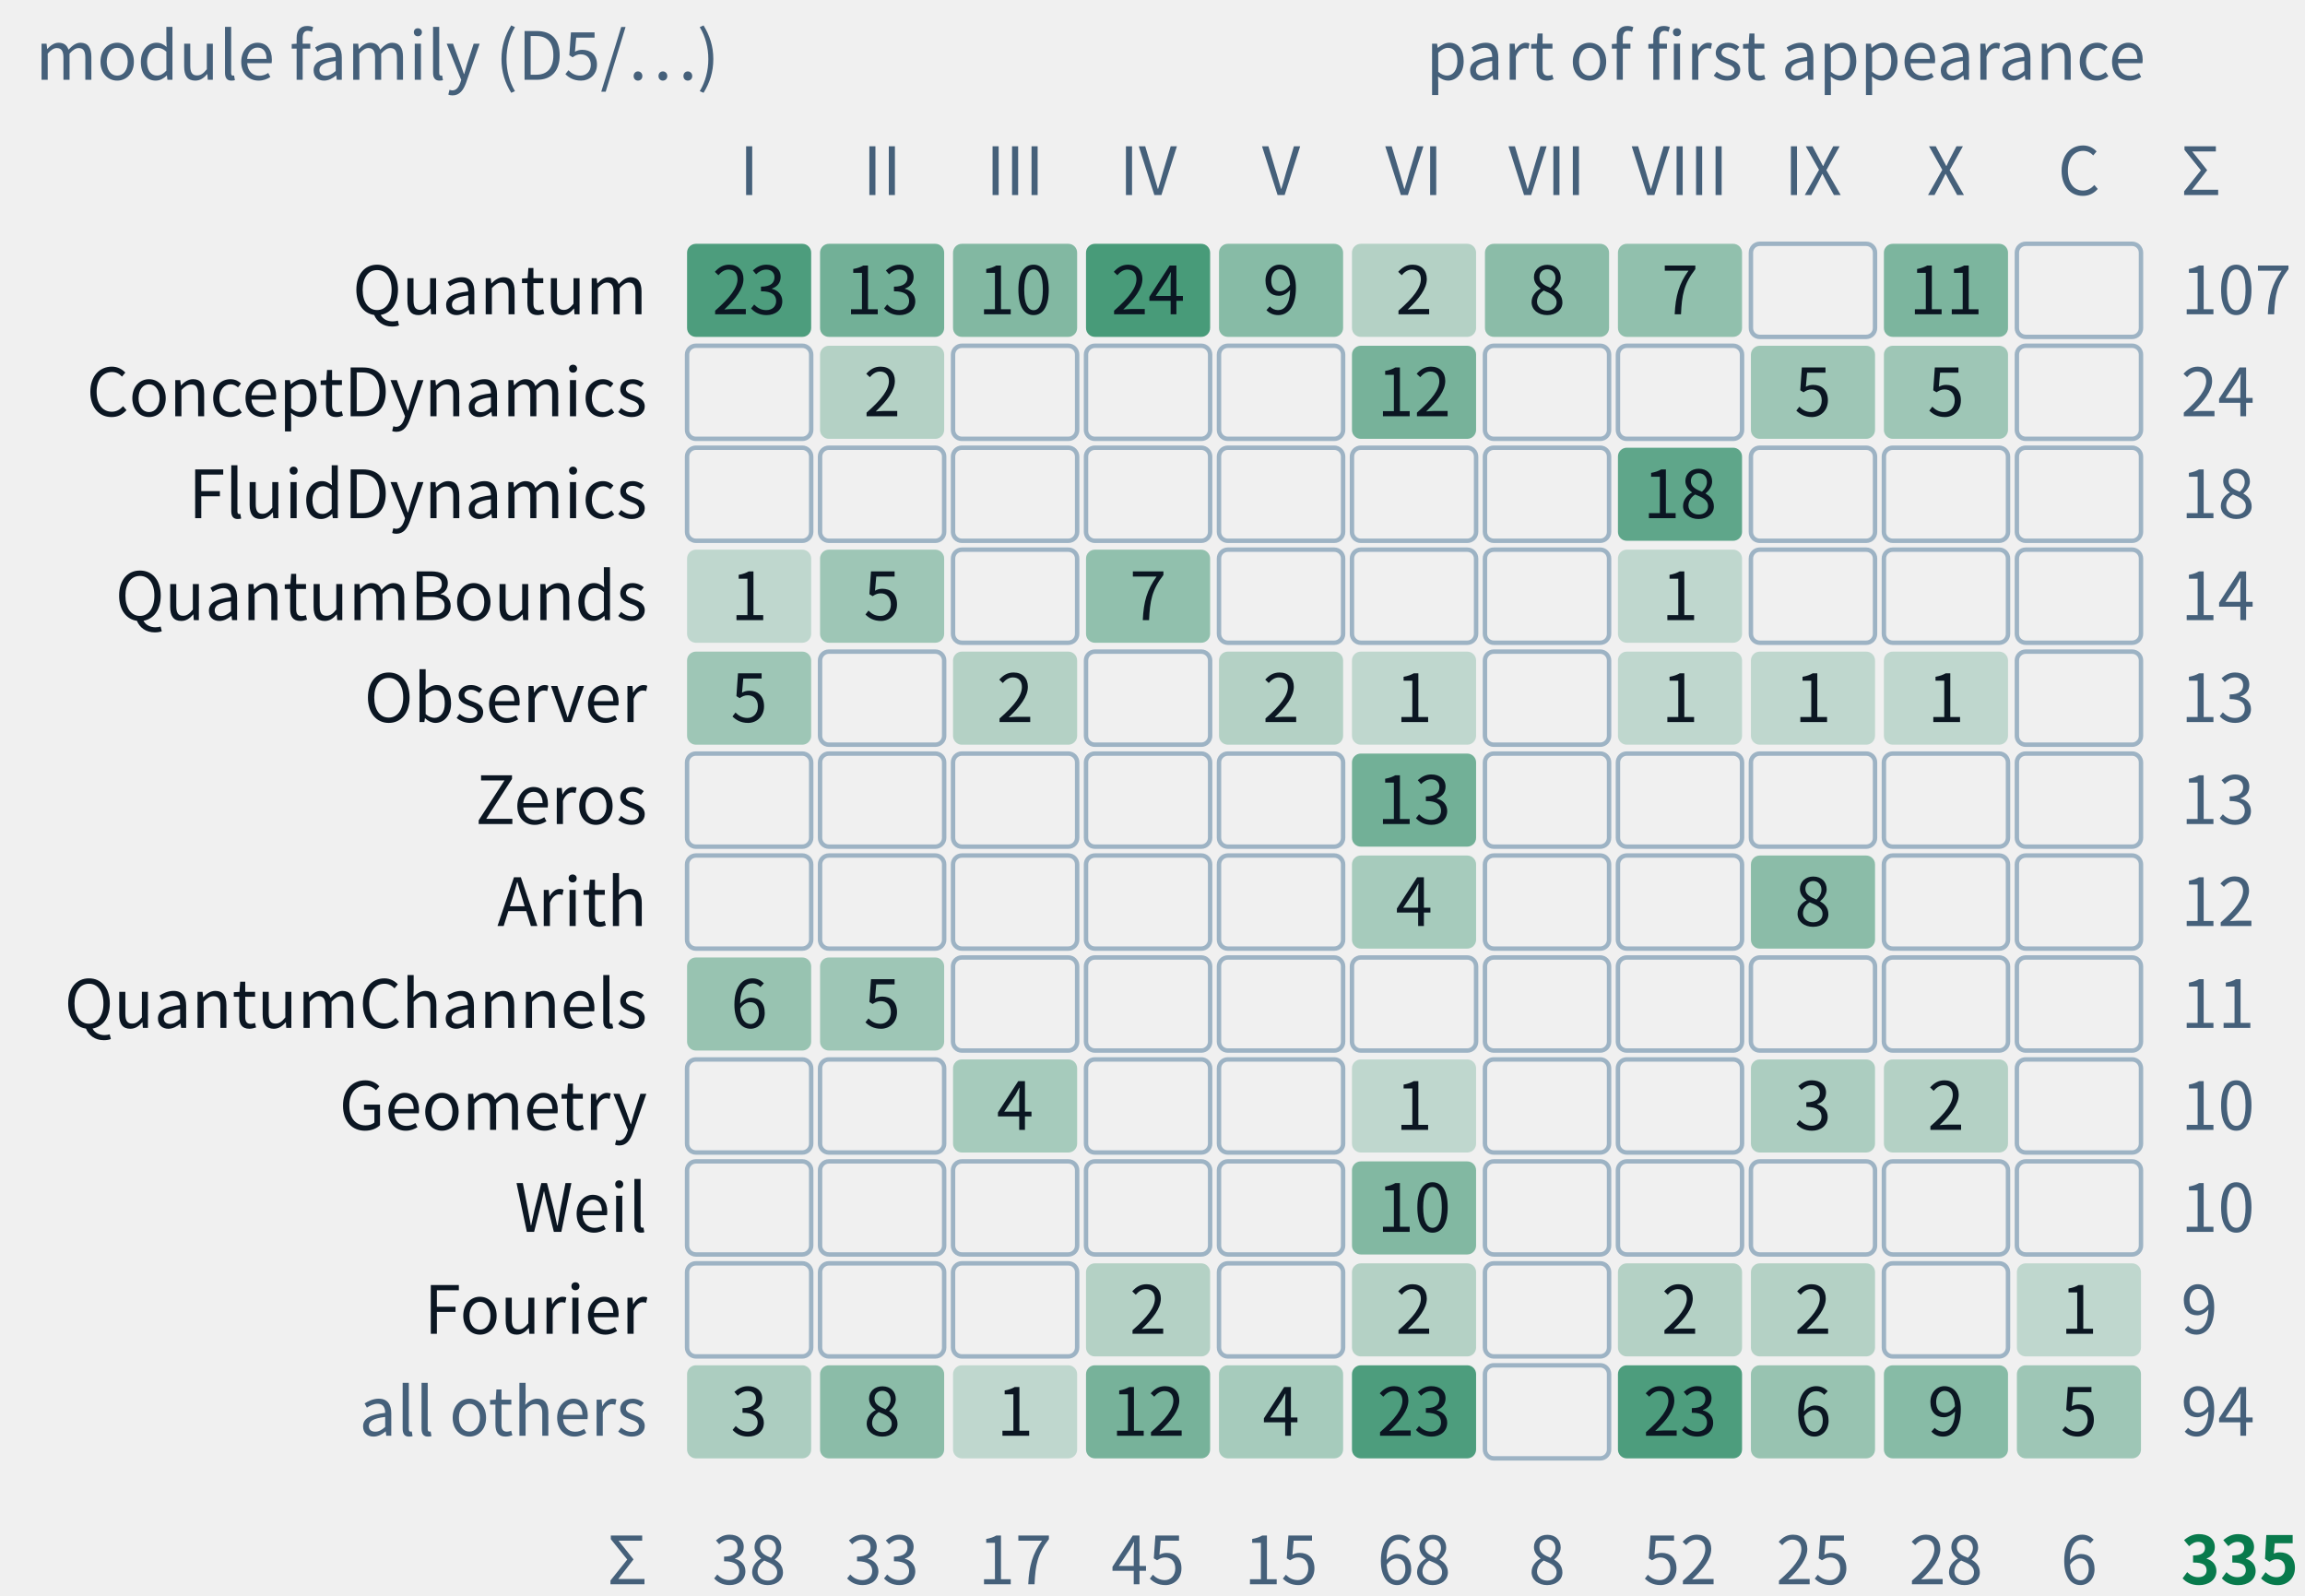
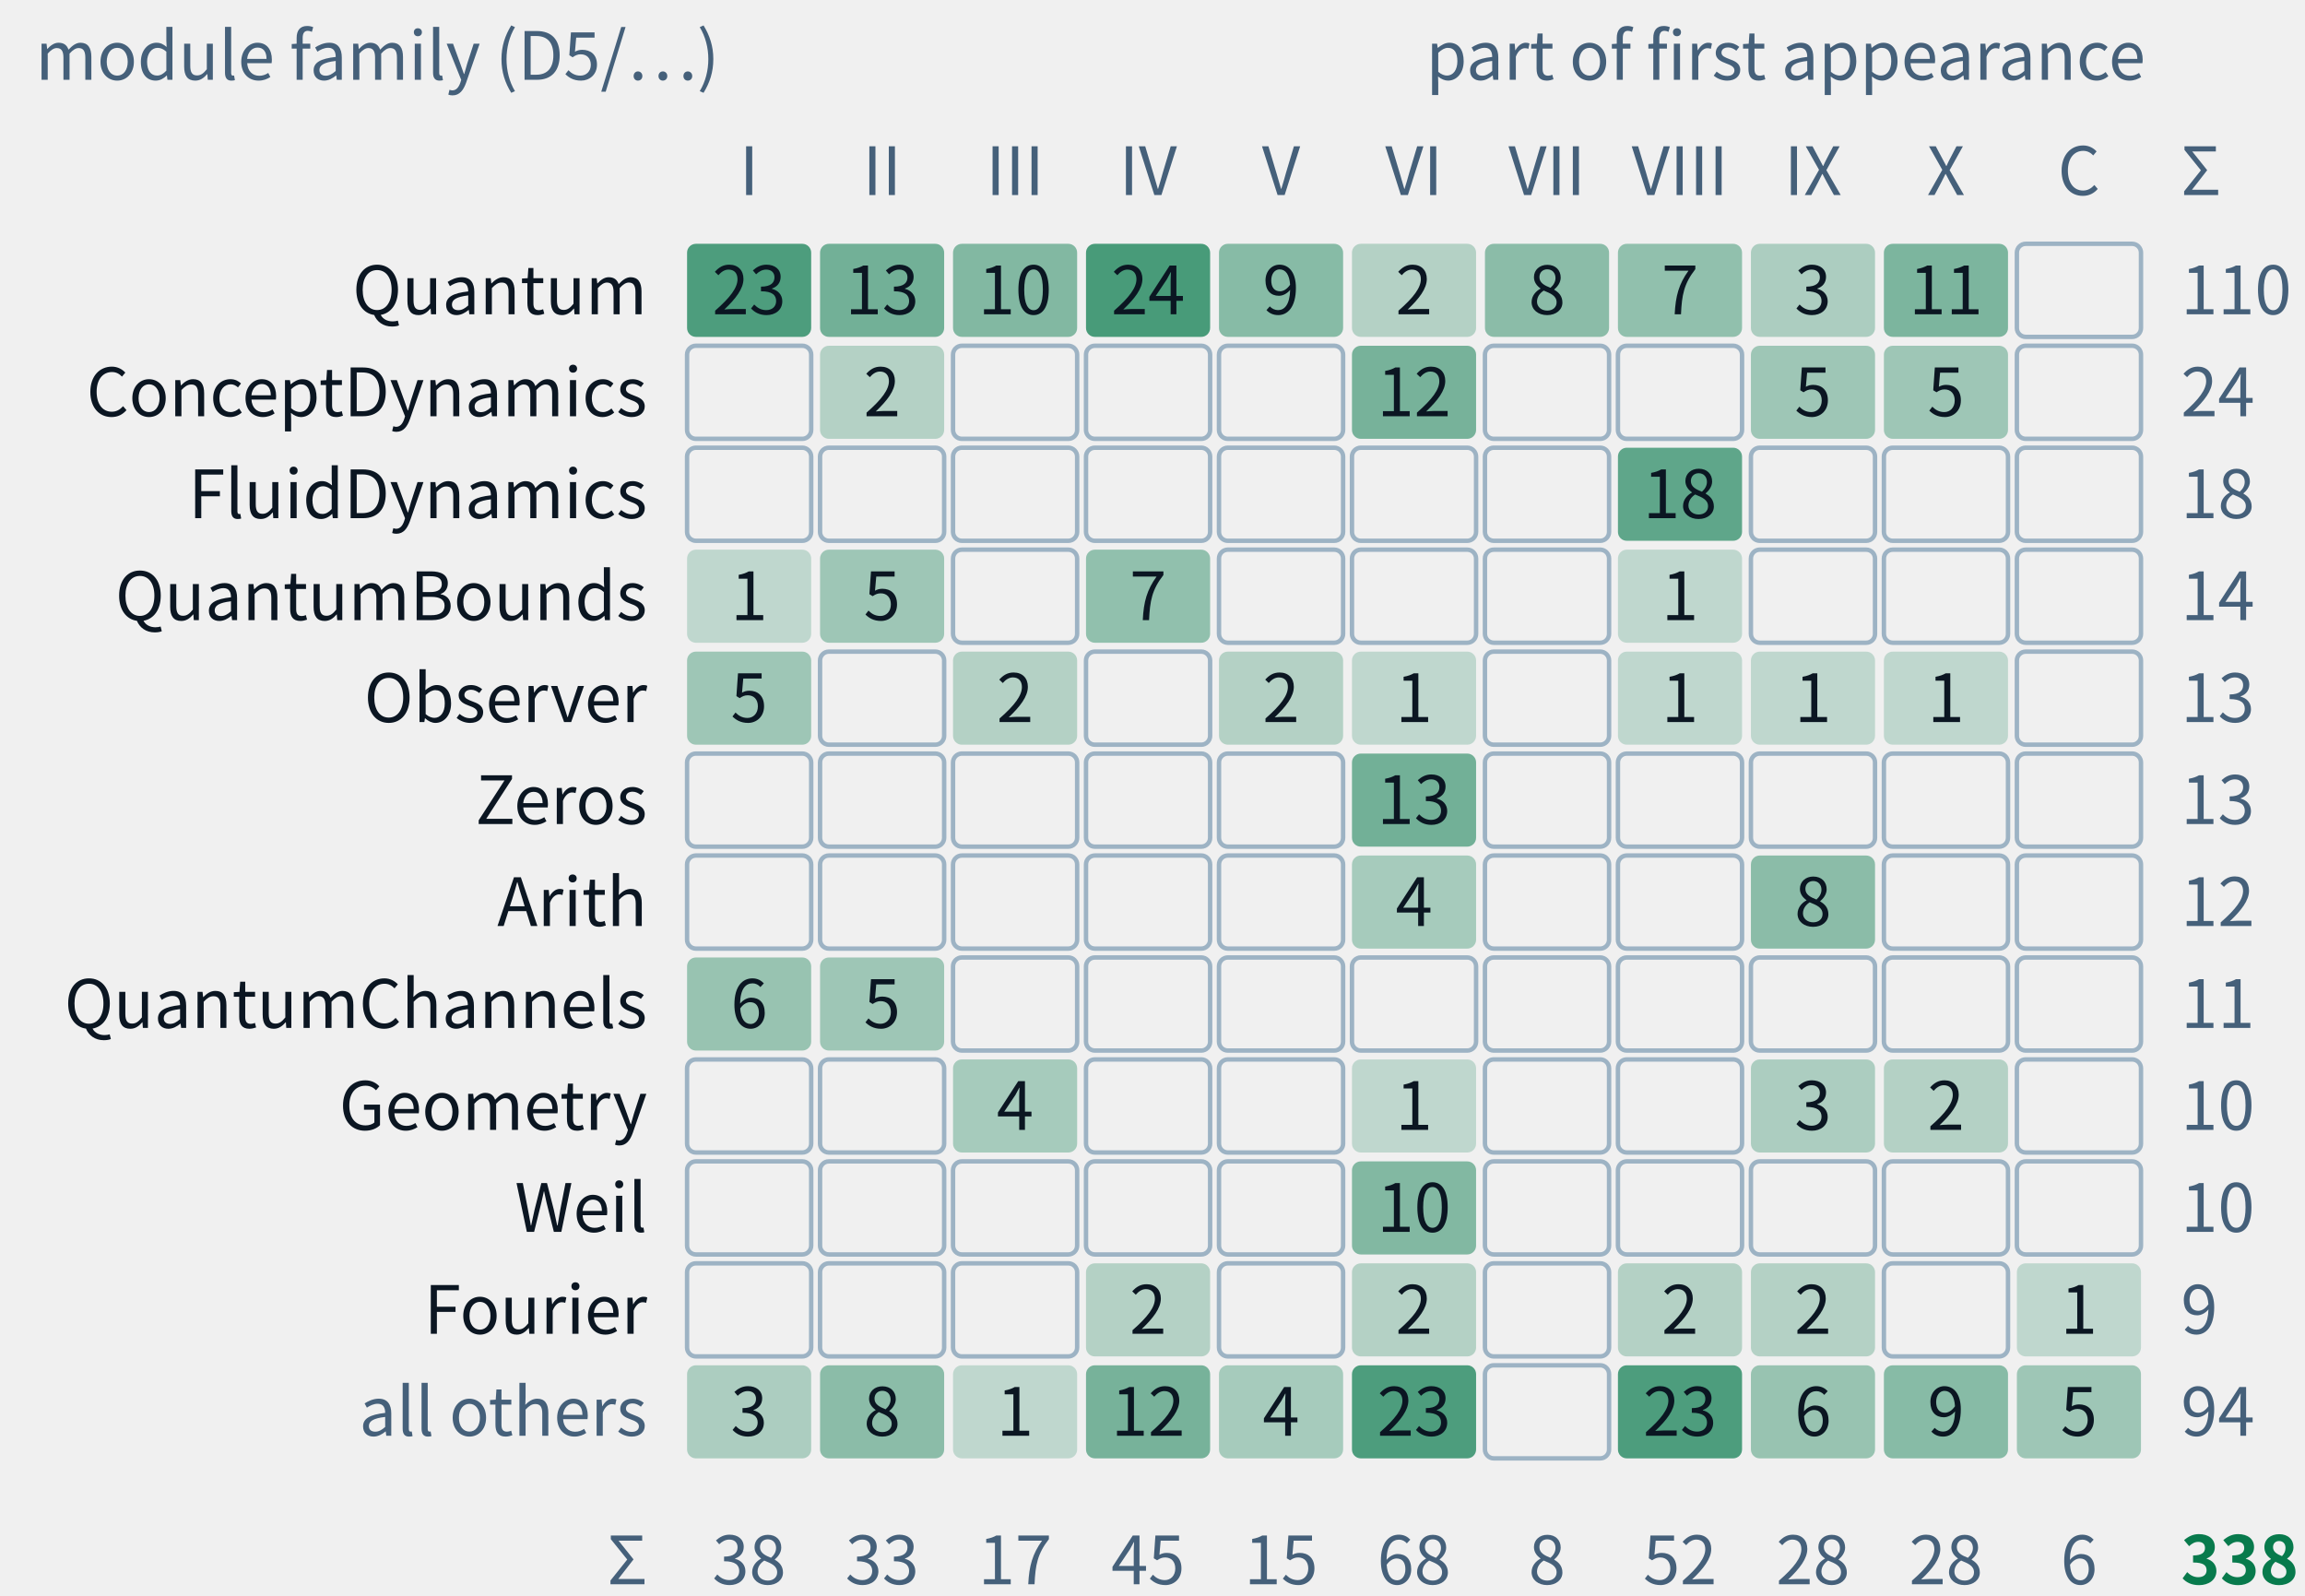
- <svg xmlns="http://www.w3.org/2000/svg" class="tr-fig" data-tr-fig="appc-modules-by-part" data-lang="en" viewBox="0 0 520 360" width="520" height="360" font-family="'Noto Sans SC', 'Noto Sans CJK SC', 'Source Sans 3', 'PingFang SC', 'Microsoft YaHei', system-ui, sans-serif" role="img" aria-label="Counts by module family and part of first appearance. Rows show Quantum, ConceptDynamics, FluidDynamics, QuantumBounds, Observer, Zeros, Arith, QuantumChannels, Geometry, Weil, Fourier and all others; columns show Parts I to X and the coda with appendices. Cells give counts, blanks mean zero; total 335. This is not a proof-dependency graph.">
+ <svg xmlns="http://www.w3.org/2000/svg" class="tr-fig" data-tr-fig="appc-modules-by-part" data-lang="en" viewBox="0 0 520 360" width="520" height="360" font-family="'Noto Sans SC', 'Noto Sans CJK SC', 'Source Sans 3', 'PingFang SC', 'Microsoft YaHei', system-ui, sans-serif" role="img" aria-label="Counts by module family and part of first appearance. Rows show Quantum, ConceptDynamics, FluidDynamics, QuantumBounds, Observer, Zeros, Arith, QuantumChannels, Geometry, Weil, Fourier and all others; columns show Parts I to X and the coda with appendices. Cells give counts, blanks mean zero; total 338. This is not a proof-dependency graph.">
  <style>.ts-ink{stroke:#0b1622}.tf-ink{fill:#0b1622}.ts-dim{stroke:#45607a}.tf-dim{fill:#45607a}.ts-faint{stroke:#9db3c4}.tf-faint{fill:#9db3c4}.ts-edge{stroke:#b9d0dd}.tf-edge{fill:#b9d0dd}.ts-hot{stroke:#5f9bb5}.tf-hot{fill:#5f9bb5}.ts-bg{stroke:#ffffff}.tf-bg{fill:#ffffff}.ts-panel{stroke:#eef5f9}.tf-panel{fill:#eef5f9}.ts-sheet{stroke:#f7fbfd}.tf-sheet{fill:#f7fbfd}.ts-cyan{stroke:#007c8a}.tf-cyan{fill:#007c8a}.ts-magenta{stroke:#b0128f}.tf-magenta{fill:#b0128f}.ts-amber{stroke:#946200}.tf-amber{fill:#946200}.ts-violet{stroke:#5a45c8}.tf-violet{fill:#5a45c8}.ts-ok{stroke:#087a4c}.tf-ok{fill:#087a4c}.ts-warn{stroke:#c21f3a}.tf-warn{fill:#c21f3a}.ts-blue{stroke:#1d5fd0}.tf-blue{fill:#1d5fd0}.ts-orange{stroke:#b85410}.tf-orange{fill:#b85410}.ts-sigma{stroke:#28405a}.tf-sigma{fill:#28405a}@media (prefers-color-scheme:dark){.ts-ink{stroke:#d4efff}.tf-ink{fill:#d4efff}.ts-dim{stroke:#6f8ea5}.tf-dim{fill:#6f8ea5}.ts-faint{stroke:#34506a}.tf-faint{fill:#34506a}.ts-edge{stroke:#143049}.tf-edge{fill:#143049}.ts-hot{stroke:#1f5d7c}.tf-hot{fill:#1f5d7c}.ts-bg{stroke:#03060c}.tf-bg{fill:#03060c}.ts-panel{stroke:#07101b}.tf-panel{fill:#07101b}.ts-sheet{stroke:#050c16}.tf-sheet{fill:#050c16}.ts-cyan{stroke:#19f0ff}.tf-cyan{fill:#19f0ff}.ts-magenta{stroke:#ff2fd0}.tf-magenta{fill:#ff2fd0}.ts-amber{stroke:#ffc83d}.tf-amber{fill:#ffc83d}.ts-violet{stroke:#9d8cff}.tf-violet{fill:#9d8cff}.ts-ok{stroke:#46ffb2}.tf-ok{fill:#46ffb2}.ts-warn{stroke:#ff5064}.tf-warn{fill:#ff5064}.ts-blue{stroke:#2a7bff}.tf-blue{fill:#2a7bff}.ts-orange{stroke:#ff8a3c}.tf-orange{fill:#ff8a3c}.ts-sigma{stroke:#cfe3ff}.tf-sigma{fill:#cfe3ff}}</style>
  <text class="tf-dim" x="8" y="18" font-size="15">module family (D5/…)</text>
  <text class="tf-dim" x="484" y="18" font-size="15" text-anchor="end">part of first appearance</text>
  <text class="tf-dim" x="169" y="44" font-size="15" text-anchor="middle">I</text>
  <text class="tf-dim" x="199" y="44" font-size="15" text-anchor="middle">II</text>
  <text class="tf-dim" x="229" y="44" font-size="15" text-anchor="middle">III</text>
  <text class="tf-dim" x="259" y="44" font-size="15" text-anchor="middle">IV</text>
  <text class="tf-dim" x="289" y="44" font-size="15" text-anchor="middle">V</text>
  <text class="tf-dim" x="319" y="44" font-size="15" text-anchor="middle">VI</text>
  <text class="tf-dim" x="349" y="44" font-size="15" text-anchor="middle">VII</text>
  <text class="tf-dim" x="379" y="44" font-size="15" text-anchor="middle">VIII</text>
  <text class="tf-dim" x="409" y="44" font-size="15" text-anchor="middle">IX</text>
  <text class="tf-dim" x="439" y="44" font-size="15" text-anchor="middle">X</text>
  <text class="tf-dim" x="469" y="44" font-size="15" text-anchor="middle">C</text>
  <text class="tf-ink" x="146" y="70.9" font-size="15" text-anchor="end">Quantum</text>
  <rect x="155" y="55" width="28" height="21" rx="2" class="tf-ok" fill-opacity="0.7" />
  <text class="tf-ink" x="169" y="70.9" font-size="15" text-anchor="middle">23</text>
  <rect x="185" y="55" width="28" height="21" rx="2" class="tf-ok" fill-opacity="0.54" />
  <text class="tf-ink" x="199" y="70.9" font-size="15" text-anchor="middle">13</text>
  <rect x="215" y="55" width="28" height="21" rx="2" class="tf-ok" fill-opacity="0.47" />
  <text class="tf-ink" x="229" y="70.9" font-size="15" text-anchor="middle">10</text>
  <rect x="245" y="55" width="28" height="21" rx="2" class="tf-ok" fill-opacity="0.72" />
  <text class="tf-ink" x="259" y="70.9" font-size="15" text-anchor="middle">24</text>
  <rect x="275" y="55" width="28" height="21" rx="2" class="tf-ok" fill-opacity="0.45" />
  <text class="tf-ink" x="289" y="70.9" font-size="15" text-anchor="middle">9</text>
  <rect x="305" y="55" width="28" height="21" rx="2" class="tf-ok" fill-opacity="0.26" />
  <text class="tf-ink" x="319" y="70.9" font-size="15" text-anchor="middle">2</text>
  <rect x="335" y="55" width="28" height="21" rx="2" class="tf-ok" fill-opacity="0.43" />
  <text class="tf-ink" x="349" y="70.9" font-size="15" text-anchor="middle">8</text>
  <rect x="365" y="55" width="28" height="21" rx="2" class="tf-ok" fill-opacity="0.41" />
  <text class="tf-ink" x="379" y="70.9" font-size="15" text-anchor="middle">7</text>
-   <rect x="395" y="55" width="28" height="21" rx="2" class="ts-faint" stroke-width="1" fill="none" />
+   <rect x="395" y="55" width="28" height="21" rx="2" class="tf-ok" fill-opacity="0.29" />
+   <text class="tf-ink" x="409" y="70.9" font-size="15" text-anchor="middle">3</text>
  <rect x="425" y="55" width="28" height="21" rx="2" class="tf-ok" fill-opacity="0.5" />
  <text class="tf-ink" x="439" y="70.9" font-size="15" text-anchor="middle">11</text>
  <rect x="455" y="55" width="28" height="21" rx="2" class="ts-faint" stroke-width="1" fill="none" />
-   <text class="tf-dim" x="492" y="70.9" font-size="15">107</text>
+   <text class="tf-dim" x="492" y="70.9" font-size="15">110</text>
  <text class="tf-ink" x="146" y="93.9" font-size="15" text-anchor="end">ConceptDynamics</text>
  <rect x="155" y="78" width="28" height="21" rx="2" class="ts-faint" stroke-width="1" fill="none" />
  <rect x="185" y="78" width="28" height="21" rx="2" class="tf-ok" fill-opacity="0.26" />
  <text class="tf-ink" x="199" y="93.9" font-size="15" text-anchor="middle">2</text>
  <rect x="215" y="78" width="28" height="21" rx="2" class="ts-faint" stroke-width="1" fill="none" />
  <rect x="245" y="78" width="28" height="21" rx="2" class="ts-faint" stroke-width="1" fill="none" />
  <rect x="275" y="78" width="28" height="21" rx="2" class="ts-faint" stroke-width="1" fill="none" />
  <rect x="305" y="78" width="28" height="21" rx="2" class="tf-ok" fill-opacity="0.52" />
  <text class="tf-ink" x="319" y="93.9" font-size="15" text-anchor="middle">12</text>
  <rect x="335" y="78" width="28" height="21" rx="2" class="ts-faint" stroke-width="1" fill="none" />
  <rect x="365" y="78" width="28" height="21" rx="2" class="ts-faint" stroke-width="1" fill="none" />
  <rect x="395" y="78" width="28" height="21" rx="2" class="tf-ok" fill-opacity="0.35" />
  <text class="tf-ink" x="409" y="93.9" font-size="15" text-anchor="middle">5</text>
  <rect x="425" y="78" width="28" height="21" rx="2" class="tf-ok" fill-opacity="0.35" />
  <text class="tf-ink" x="439" y="93.9" font-size="15" text-anchor="middle">5</text>
  <rect x="455" y="78" width="28" height="21" rx="2" class="ts-faint" stroke-width="1" fill="none" />
  <text class="tf-dim" x="492" y="93.9" font-size="15">24</text>
  <text class="tf-ink" x="146" y="116.9" font-size="15" text-anchor="end">FluidDynamics</text>
  <rect x="155" y="101" width="28" height="21" rx="2" class="ts-faint" stroke-width="1" fill="none" />
  <rect x="185" y="101" width="28" height="21" rx="2" class="ts-faint" stroke-width="1" fill="none" />
  <rect x="215" y="101" width="28" height="21" rx="2" class="ts-faint" stroke-width="1" fill="none" />
  <rect x="245" y="101" width="28" height="21" rx="2" class="ts-faint" stroke-width="1" fill="none" />
  <rect x="275" y="101" width="28" height="21" rx="2" class="ts-faint" stroke-width="1" fill="none" />
  <rect x="305" y="101" width="28" height="21" rx="2" class="ts-faint" stroke-width="1" fill="none" />
  <rect x="335" y="101" width="28" height="21" rx="2" class="ts-faint" stroke-width="1" fill="none" />
  <rect x="365" y="101" width="28" height="21" rx="2" class="tf-ok" fill-opacity="0.62" />
  <text class="tf-ink" x="379" y="116.9" font-size="15" text-anchor="middle">18</text>
  <rect x="395" y="101" width="28" height="21" rx="2" class="ts-faint" stroke-width="1" fill="none" />
  <rect x="425" y="101" width="28" height="21" rx="2" class="ts-faint" stroke-width="1" fill="none" />
  <rect x="455" y="101" width="28" height="21" rx="2" class="ts-faint" stroke-width="1" fill="none" />
  <text class="tf-dim" x="492" y="116.9" font-size="15">18</text>
  <text class="tf-ink" x="146" y="139.9" font-size="15" text-anchor="end">QuantumBounds</text>
  <rect x="155" y="124" width="28" height="21" rx="2" class="tf-ok" fill-opacity="0.21" />
  <text class="tf-ink" x="169" y="139.9" font-size="15" text-anchor="middle">1</text>
  <rect x="185" y="124" width="28" height="21" rx="2" class="tf-ok" fill-opacity="0.35" />
  <text class="tf-ink" x="199" y="139.9" font-size="15" text-anchor="middle">5</text>
  <rect x="215" y="124" width="28" height="21" rx="2" class="ts-faint" stroke-width="1" fill="none" />
  <rect x="245" y="124" width="28" height="21" rx="2" class="tf-ok" fill-opacity="0.41" />
  <text class="tf-ink" x="259" y="139.9" font-size="15" text-anchor="middle">7</text>
  <rect x="275" y="124" width="28" height="21" rx="2" class="ts-faint" stroke-width="1" fill="none" />
  <rect x="305" y="124" width="28" height="21" rx="2" class="ts-faint" stroke-width="1" fill="none" />
  <rect x="335" y="124" width="28" height="21" rx="2" class="ts-faint" stroke-width="1" fill="none" />
  <rect x="365" y="124" width="28" height="21" rx="2" class="tf-ok" fill-opacity="0.21" />
  <text class="tf-ink" x="379" y="139.9" font-size="15" text-anchor="middle">1</text>
  <rect x="395" y="124" width="28" height="21" rx="2" class="ts-faint" stroke-width="1" fill="none" />
  <rect x="425" y="124" width="28" height="21" rx="2" class="ts-faint" stroke-width="1" fill="none" />
  <rect x="455" y="124" width="28" height="21" rx="2" class="ts-faint" stroke-width="1" fill="none" />
  <text class="tf-dim" x="492" y="139.9" font-size="15">14</text>
  <text class="tf-ink" x="146" y="162.9" font-size="15" text-anchor="end">Observer</text>
  <rect x="155" y="147" width="28" height="21" rx="2" class="tf-ok" fill-opacity="0.35" />
  <text class="tf-ink" x="169" y="162.9" font-size="15" text-anchor="middle">5</text>
  <rect x="185" y="147" width="28" height="21" rx="2" class="ts-faint" stroke-width="1" fill="none" />
  <rect x="215" y="147" width="28" height="21" rx="2" class="tf-ok" fill-opacity="0.26" />
  <text class="tf-ink" x="229" y="162.9" font-size="15" text-anchor="middle">2</text>
  <rect x="245" y="147" width="28" height="21" rx="2" class="ts-faint" stroke-width="1" fill="none" />
  <rect x="275" y="147" width="28" height="21" rx="2" class="tf-ok" fill-opacity="0.26" />
  <text class="tf-ink" x="289" y="162.9" font-size="15" text-anchor="middle">2</text>
  <rect x="305" y="147" width="28" height="21" rx="2" class="tf-ok" fill-opacity="0.21" />
  <text class="tf-ink" x="319" y="162.9" font-size="15" text-anchor="middle">1</text>
  <rect x="335" y="147" width="28" height="21" rx="2" class="ts-faint" stroke-width="1" fill="none" />
  <rect x="365" y="147" width="28" height="21" rx="2" class="tf-ok" fill-opacity="0.21" />
  <text class="tf-ink" x="379" y="162.9" font-size="15" text-anchor="middle">1</text>
  <rect x="395" y="147" width="28" height="21" rx="2" class="tf-ok" fill-opacity="0.21" />
  <text class="tf-ink" x="409" y="162.9" font-size="15" text-anchor="middle">1</text>
  <rect x="425" y="147" width="28" height="21" rx="2" class="tf-ok" fill-opacity="0.21" />
  <text class="tf-ink" x="439" y="162.9" font-size="15" text-anchor="middle">1</text>
  <rect x="455" y="147" width="28" height="21" rx="2" class="ts-faint" stroke-width="1" fill="none" />
  <text class="tf-dim" x="492" y="162.9" font-size="15">13</text>
  <text class="tf-ink" x="146" y="185.9" font-size="15" text-anchor="end">Zeros</text>
  <rect x="155" y="170" width="28" height="21" rx="2" class="ts-faint" stroke-width="1" fill="none" />
  <rect x="185" y="170" width="28" height="21" rx="2" class="ts-faint" stroke-width="1" fill="none" />
  <rect x="215" y="170" width="28" height="21" rx="2" class="ts-faint" stroke-width="1" fill="none" />
  <rect x="245" y="170" width="28" height="21" rx="2" class="ts-faint" stroke-width="1" fill="none" />
  <rect x="275" y="170" width="28" height="21" rx="2" class="ts-faint" stroke-width="1" fill="none" />
  <rect x="305" y="170" width="28" height="21" rx="2" class="tf-ok" fill-opacity="0.54" />
  <text class="tf-ink" x="319" y="185.9" font-size="15" text-anchor="middle">13</text>
  <rect x="335" y="170" width="28" height="21" rx="2" class="ts-faint" stroke-width="1" fill="none" />
  <rect x="365" y="170" width="28" height="21" rx="2" class="ts-faint" stroke-width="1" fill="none" />
  <rect x="395" y="170" width="28" height="21" rx="2" class="ts-faint" stroke-width="1" fill="none" />
  <rect x="425" y="170" width="28" height="21" rx="2" class="ts-faint" stroke-width="1" fill="none" />
  <rect x="455" y="170" width="28" height="21" rx="2" class="ts-faint" stroke-width="1" fill="none" />
  <text class="tf-dim" x="492" y="185.9" font-size="15">13</text>
  <text class="tf-ink" x="146" y="208.9" font-size="15" text-anchor="end">Arith</text>
  <rect x="155" y="193" width="28" height="21" rx="2" class="ts-faint" stroke-width="1" fill="none" />
  <rect x="185" y="193" width="28" height="21" rx="2" class="ts-faint" stroke-width="1" fill="none" />
  <rect x="215" y="193" width="28" height="21" rx="2" class="ts-faint" stroke-width="1" fill="none" />
  <rect x="245" y="193" width="28" height="21" rx="2" class="ts-faint" stroke-width="1" fill="none" />
  <rect x="275" y="193" width="28" height="21" rx="2" class="ts-faint" stroke-width="1" fill="none" />
  <rect x="305" y="193" width="28" height="21" rx="2" class="tf-ok" fill-opacity="0.32" />
  <text class="tf-ink" x="319" y="208.9" font-size="15" text-anchor="middle">4</text>
  <rect x="335" y="193" width="28" height="21" rx="2" class="ts-faint" stroke-width="1" fill="none" />
  <rect x="365" y="193" width="28" height="21" rx="2" class="ts-faint" stroke-width="1" fill="none" />
  <rect x="395" y="193" width="28" height="21" rx="2" class="tf-ok" fill-opacity="0.43" />
  <text class="tf-ink" x="409" y="208.9" font-size="15" text-anchor="middle">8</text>
  <rect x="425" y="193" width="28" height="21" rx="2" class="ts-faint" stroke-width="1" fill="none" />
  <rect x="455" y="193" width="28" height="21" rx="2" class="ts-faint" stroke-width="1" fill="none" />
  <text class="tf-dim" x="492" y="208.9" font-size="15">12</text>
  <text class="tf-ink" x="146" y="231.9" font-size="15" text-anchor="end">QuantumChannels</text>
  <rect x="155" y="216" width="28" height="21" rx="2" class="tf-ok" fill-opacity="0.38" />
  <text class="tf-ink" x="169" y="231.9" font-size="15" text-anchor="middle">6</text>
  <rect x="185" y="216" width="28" height="21" rx="2" class="tf-ok" fill-opacity="0.35" />
  <text class="tf-ink" x="199" y="231.9" font-size="15" text-anchor="middle">5</text>
  <rect x="215" y="216" width="28" height="21" rx="2" class="ts-faint" stroke-width="1" fill="none" />
  <rect x="245" y="216" width="28" height="21" rx="2" class="ts-faint" stroke-width="1" fill="none" />
  <rect x="275" y="216" width="28" height="21" rx="2" class="ts-faint" stroke-width="1" fill="none" />
  <rect x="305" y="216" width="28" height="21" rx="2" class="ts-faint" stroke-width="1" fill="none" />
  <rect x="335" y="216" width="28" height="21" rx="2" class="ts-faint" stroke-width="1" fill="none" />
  <rect x="365" y="216" width="28" height="21" rx="2" class="ts-faint" stroke-width="1" fill="none" />
  <rect x="395" y="216" width="28" height="21" rx="2" class="ts-faint" stroke-width="1" fill="none" />
  <rect x="425" y="216" width="28" height="21" rx="2" class="ts-faint" stroke-width="1" fill="none" />
  <rect x="455" y="216" width="28" height="21" rx="2" class="ts-faint" stroke-width="1" fill="none" />
  <text class="tf-dim" x="492" y="231.9" font-size="15">11</text>
  <text class="tf-ink" x="146" y="254.9" font-size="15" text-anchor="end">Geometry</text>
  <rect x="155" y="239" width="28" height="21" rx="2" class="ts-faint" stroke-width="1" fill="none" />
  <rect x="185" y="239" width="28" height="21" rx="2" class="ts-faint" stroke-width="1" fill="none" />
  <rect x="215" y="239" width="28" height="21" rx="2" class="tf-ok" fill-opacity="0.32" />
  <text class="tf-ink" x="229" y="254.9" font-size="15" text-anchor="middle">4</text>
  <rect x="245" y="239" width="28" height="21" rx="2" class="ts-faint" stroke-width="1" fill="none" />
  <rect x="275" y="239" width="28" height="21" rx="2" class="ts-faint" stroke-width="1" fill="none" />
  <rect x="305" y="239" width="28" height="21" rx="2" class="tf-ok" fill-opacity="0.21" />
  <text class="tf-ink" x="319" y="254.9" font-size="15" text-anchor="middle">1</text>
  <rect x="335" y="239" width="28" height="21" rx="2" class="ts-faint" stroke-width="1" fill="none" />
  <rect x="365" y="239" width="28" height="21" rx="2" class="ts-faint" stroke-width="1" fill="none" />
  <rect x="395" y="239" width="28" height="21" rx="2" class="tf-ok" fill-opacity="0.29" />
  <text class="tf-ink" x="409" y="254.9" font-size="15" text-anchor="middle">3</text>
  <rect x="425" y="239" width="28" height="21" rx="2" class="tf-ok" fill-opacity="0.26" />
  <text class="tf-ink" x="439" y="254.9" font-size="15" text-anchor="middle">2</text>
  <rect x="455" y="239" width="28" height="21" rx="2" class="ts-faint" stroke-width="1" fill="none" />
  <text class="tf-dim" x="492" y="254.9" font-size="15">10</text>
  <text class="tf-ink" x="146" y="277.9" font-size="15" text-anchor="end">Weil</text>
  <rect x="155" y="262" width="28" height="21" rx="2" class="ts-faint" stroke-width="1" fill="none" />
  <rect x="185" y="262" width="28" height="21" rx="2" class="ts-faint" stroke-width="1" fill="none" />
  <rect x="215" y="262" width="28" height="21" rx="2" class="ts-faint" stroke-width="1" fill="none" />
  <rect x="245" y="262" width="28" height="21" rx="2" class="ts-faint" stroke-width="1" fill="none" />
  <rect x="275" y="262" width="28" height="21" rx="2" class="ts-faint" stroke-width="1" fill="none" />
  <rect x="305" y="262" width="28" height="21" rx="2" class="tf-ok" fill-opacity="0.47" />
  <text class="tf-ink" x="319" y="277.9" font-size="15" text-anchor="middle">10</text>
  <rect x="335" y="262" width="28" height="21" rx="2" class="ts-faint" stroke-width="1" fill="none" />
  <rect x="365" y="262" width="28" height="21" rx="2" class="ts-faint" stroke-width="1" fill="none" />
  <rect x="395" y="262" width="28" height="21" rx="2" class="ts-faint" stroke-width="1" fill="none" />
  <rect x="425" y="262" width="28" height="21" rx="2" class="ts-faint" stroke-width="1" fill="none" />
  <rect x="455" y="262" width="28" height="21" rx="2" class="ts-faint" stroke-width="1" fill="none" />
  <text class="tf-dim" x="492" y="277.9" font-size="15">10</text>
  <text class="tf-ink" x="146" y="300.9" font-size="15" text-anchor="end">Fourier</text>
  <rect x="155" y="285" width="28" height="21" rx="2" class="ts-faint" stroke-width="1" fill="none" />
  <rect x="185" y="285" width="28" height="21" rx="2" class="ts-faint" stroke-width="1" fill="none" />
  <rect x="215" y="285" width="28" height="21" rx="2" class="ts-faint" stroke-width="1" fill="none" />
  <rect x="245" y="285" width="28" height="21" rx="2" class="tf-ok" fill-opacity="0.26" />
  <text class="tf-ink" x="259" y="300.9" font-size="15" text-anchor="middle">2</text>
  <rect x="275" y="285" width="28" height="21" rx="2" class="ts-faint" stroke-width="1" fill="none" />
  <rect x="305" y="285" width="28" height="21" rx="2" class="tf-ok" fill-opacity="0.26" />
  <text class="tf-ink" x="319" y="300.9" font-size="15" text-anchor="middle">2</text>
  <rect x="335" y="285" width="28" height="21" rx="2" class="ts-faint" stroke-width="1" fill="none" />
  <rect x="365" y="285" width="28" height="21" rx="2" class="tf-ok" fill-opacity="0.26" />
  <text class="tf-ink" x="379" y="300.9" font-size="15" text-anchor="middle">2</text>
  <rect x="395" y="285" width="28" height="21" rx="2" class="tf-ok" fill-opacity="0.26" />
  <text class="tf-ink" x="409" y="300.9" font-size="15" text-anchor="middle">2</text>
  <rect x="425" y="285" width="28" height="21" rx="2" class="ts-faint" stroke-width="1" fill="none" />
  <rect x="455" y="285" width="28" height="21" rx="2" class="tf-ok" fill-opacity="0.21" />
  <text class="tf-ink" x="469" y="300.9" font-size="15" text-anchor="middle">1</text>
  <text class="tf-dim" x="492" y="300.9" font-size="15">9</text>
  <text class="tf-dim" x="146" y="323.9" font-size="15" text-anchor="end">all others</text>
  <rect x="155" y="308" width="28" height="21" rx="2" class="tf-ok" fill-opacity="0.29" />
  <text class="tf-ink" x="169" y="323.9" font-size="15" text-anchor="middle">3</text>
  <rect x="185" y="308" width="28" height="21" rx="2" class="tf-ok" fill-opacity="0.43" />
  <text class="tf-ink" x="199" y="323.9" font-size="15" text-anchor="middle">8</text>
  <rect x="215" y="308" width="28" height="21" rx="2" class="tf-ok" fill-opacity="0.21" />
  <text class="tf-ink" x="229" y="323.9" font-size="15" text-anchor="middle">1</text>
  <rect x="245" y="308" width="28" height="21" rx="2" class="tf-ok" fill-opacity="0.52" />
  <text class="tf-ink" x="259" y="323.9" font-size="15" text-anchor="middle">12</text>
  <rect x="275" y="308" width="28" height="21" rx="2" class="tf-ok" fill-opacity="0.32" />
  <text class="tf-ink" x="289" y="323.9" font-size="15" text-anchor="middle">4</text>
  <rect x="305" y="308" width="28" height="21" rx="2" class="tf-ok" fill-opacity="0.7" />
  <text class="tf-ink" x="319" y="323.9" font-size="15" text-anchor="middle">23</text>
  <rect x="335" y="308" width="28" height="21" rx="2" class="ts-faint" stroke-width="1" fill="none" />
  <rect x="365" y="308" width="28" height="21" rx="2" class="tf-ok" fill-opacity="0.7" />
  <text class="tf-ink" x="379" y="323.9" font-size="15" text-anchor="middle">23</text>
  <rect x="395" y="308" width="28" height="21" rx="2" class="tf-ok" fill-opacity="0.38" />
  <text class="tf-ink" x="409" y="323.9" font-size="15" text-anchor="middle">6</text>
  <rect x="425" y="308" width="28" height="21" rx="2" class="tf-ok" fill-opacity="0.45" />
  <text class="tf-ink" x="439" y="323.9" font-size="15" text-anchor="middle">9</text>
  <rect x="455" y="308" width="28" height="21" rx="2" class="tf-ok" fill-opacity="0.35" />
  <text class="tf-ink" x="469" y="323.9" font-size="15" text-anchor="middle">5</text>
  <text class="tf-dim" x="492" y="323.9" font-size="15">94</text>
  <text class="tf-dim" x="492" y="44" font-size="15">Σ</text>
  <text class="tf-dim" x="146" y="357.4" font-size="15" text-anchor="end">Σ</text>
  <text class="tf-dim" x="169" y="357.4" font-size="15" text-anchor="middle">38</text>
  <text class="tf-dim" x="199" y="357.4" font-size="15" text-anchor="middle">33</text>
  <text class="tf-dim" x="229" y="357.4" font-size="15" text-anchor="middle">17</text>
  <text class="tf-dim" x="259" y="357.4" font-size="15" text-anchor="middle">45</text>
  <text class="tf-dim" x="289" y="357.4" font-size="15" text-anchor="middle">15</text>
  <text class="tf-dim" x="319" y="357.4" font-size="15" text-anchor="middle">68</text>
  <text class="tf-dim" x="349" y="357.4" font-size="15" text-anchor="middle">8</text>
  <text class="tf-dim" x="379" y="357.4" font-size="15" text-anchor="middle">52</text>
-   <text class="tf-dim" x="409" y="357.4" font-size="15" text-anchor="middle">25</text>
+   <text class="tf-dim" x="409" y="357.4" font-size="15" text-anchor="middle">28</text>
  <text class="tf-dim" x="439" y="357.4" font-size="15" text-anchor="middle">28</text>
  <text class="tf-dim" x="469" y="357.4" font-size="15" text-anchor="middle">6</text>
-   <text class="tf-ok" x="492" y="357.4" font-size="15" font-weight="600">335</text>
+   <text class="tf-ok" x="492" y="357.4" font-size="15" font-weight="600">338</text>
</svg>
